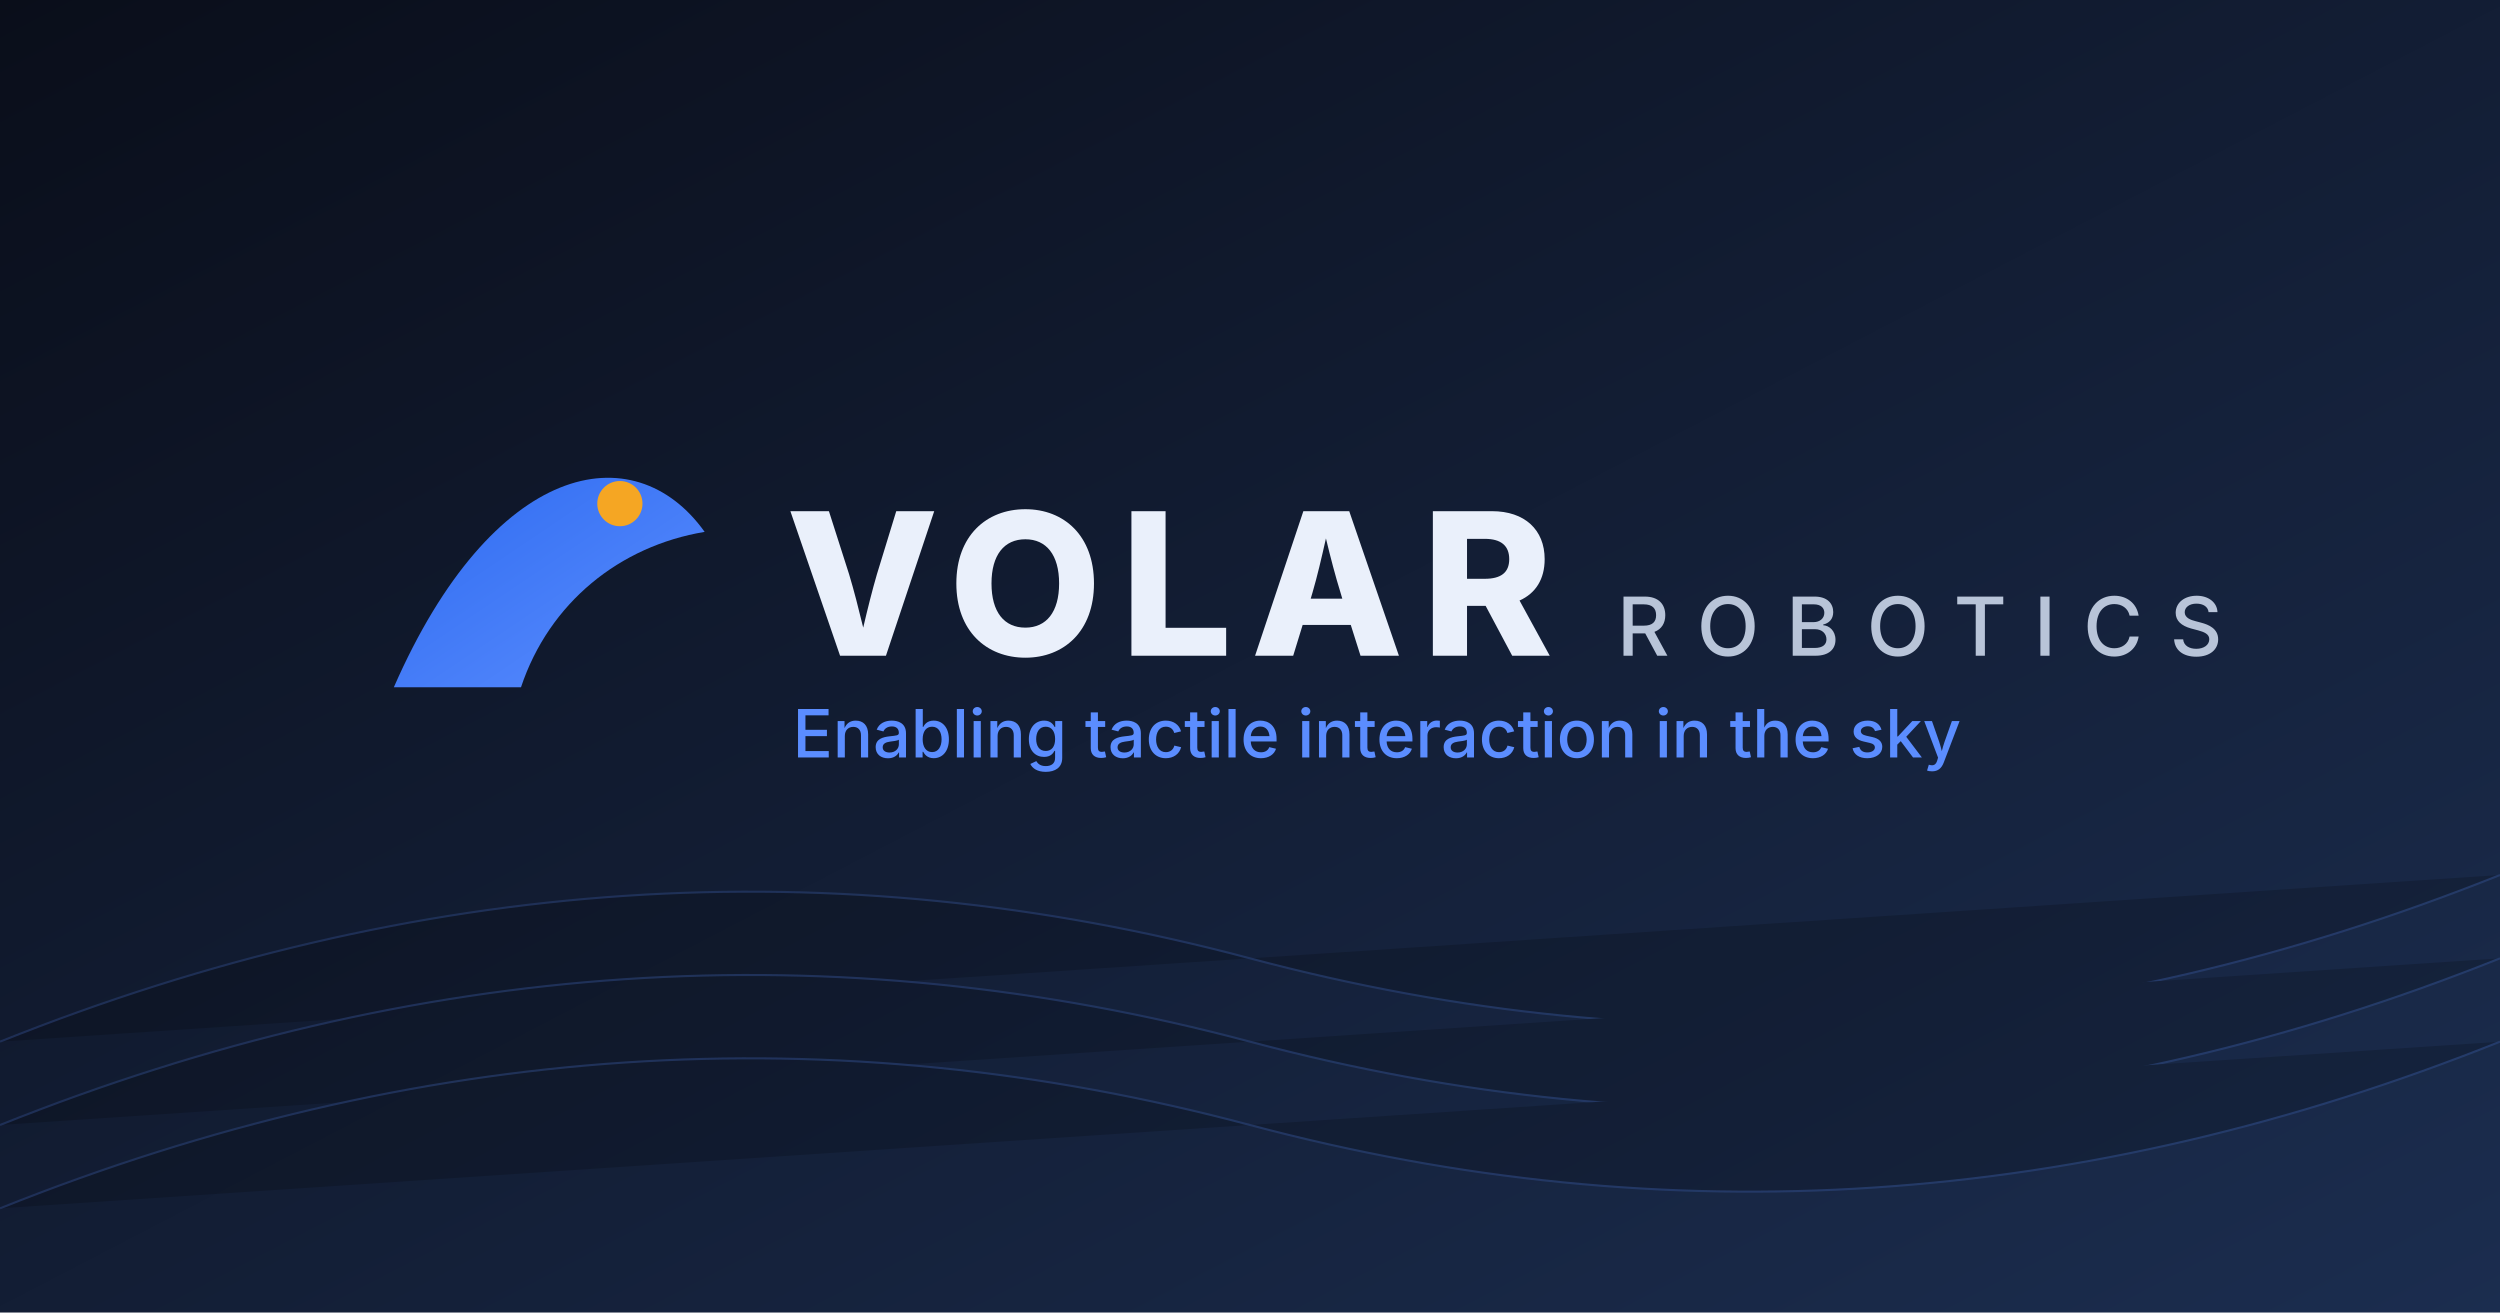
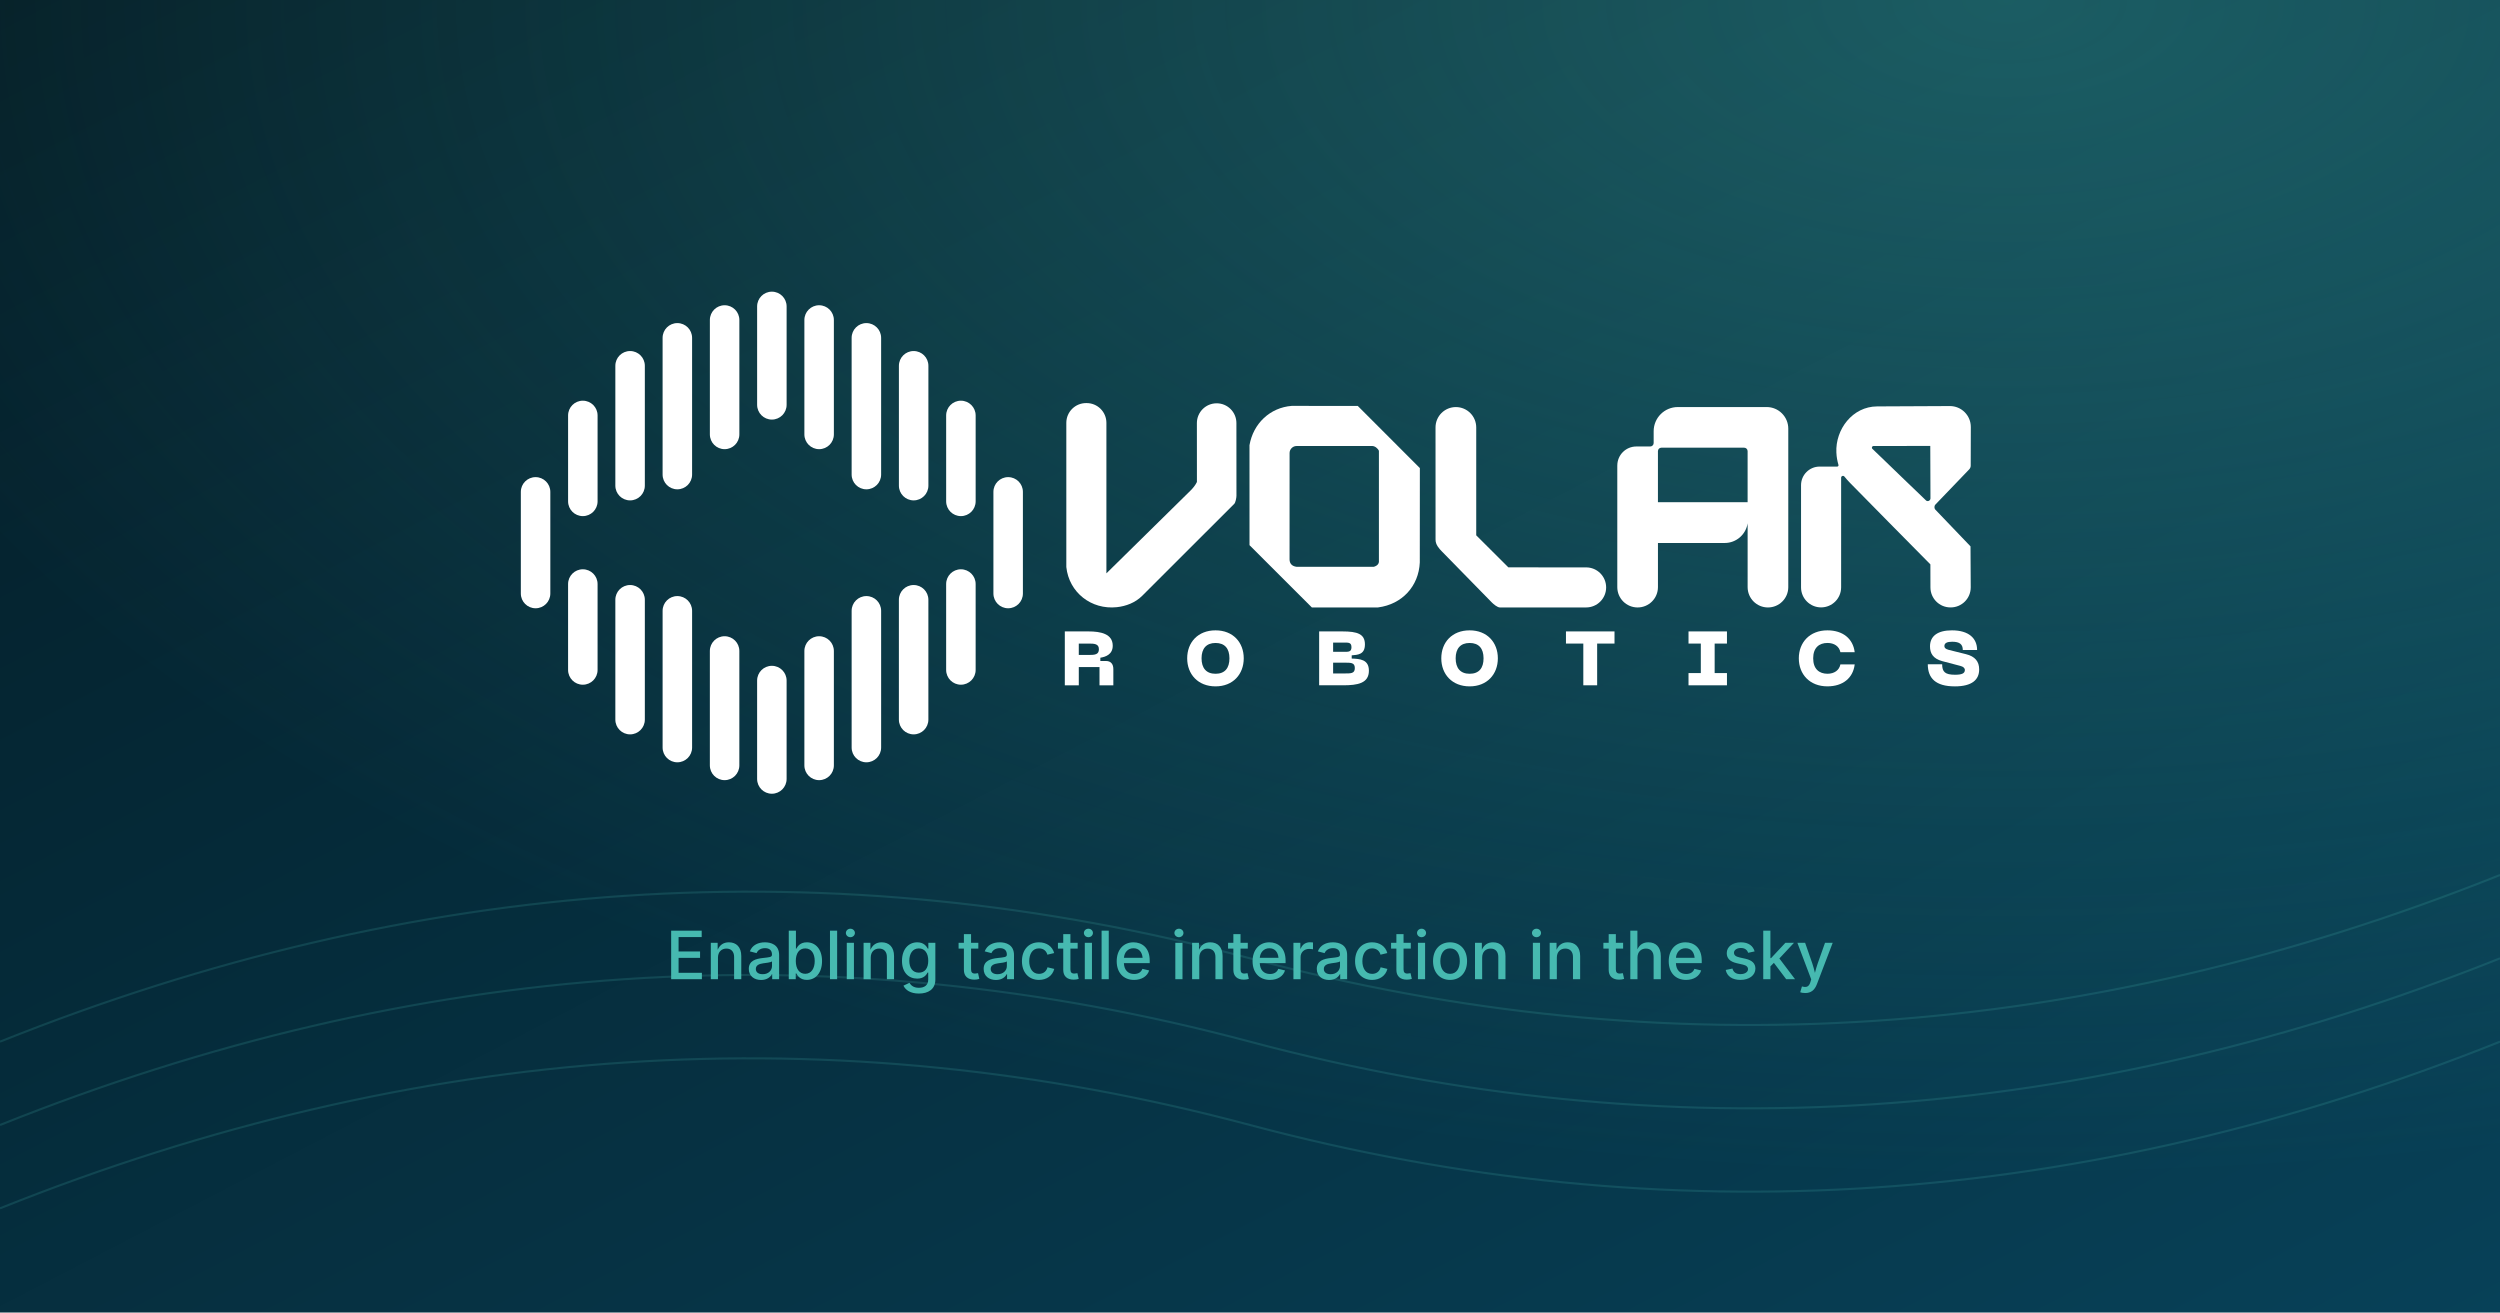
- <svg xmlns="http://www.w3.org/2000/svg" viewBox="0 0 1200 630" version="1.1" id="svg34915">
-   <defs id="defs34891">
+ <svg xmlns="http://www.w3.org/2000/svg" viewBox="0 0 1200 630" role="img" aria-label="Volar Robotics — enabling tactile interaction in the sky">
+   <defs>
    <linearGradient id="bg" x1="0" y1="0" x2="1" y2="1">
-       <stop offset="0" stop-color="#0A0E1A" id="stop34881" />
-       <stop offset="1" stop-color="#1B2D4F" id="stop34883" />
+       <stop offset="0" stop-color="#041C25" />
+       <stop offset="1" stop-color="#074158" />
    </linearGradient>
-     <linearGradient id="acc" x1="0" y1="0" x2="1" y2="1">
-       <stop offset="0" stop-color="#2E6BF0" id="stop34886" />
-       <stop offset="1" stop-color="#5B8DFF" id="stop34888" />
-     </linearGradient>
-     <linearGradient id="g" x1="8.21" y1="19.906" x2="44.334" y2="56.03" gradientTransform="matrix(4.130211,0,0,2.783886,155.1247,173.921)" gradientUnits="userSpaceOnUse">
-       <stop offset="0" stop-color="#2E6BF0" id="stop29021" />
-       <stop offset="1" stop-color="#5B8DFF" id="stop29023" />
-     </linearGradient>
+     <radialGradient id="glow" cx=".8" cy="0" r=".9">
+       <stop offset="0" stop-color="#46B9B0" stop-opacity=".35" />
+       <stop offset="1" stop-color="#46B9B0" stop-opacity="0" />
+     </radialGradient>
  </defs>
-   <rect width="1200" height="630" fill="url(#bg)" id="rect34893" />
-   <g opacity=".18" stroke="#5B8DFF" stroke-width="1" id="g34901">
-     <path d="M0 500 Q 300 380 600 460 T 1200 420" id="path34895" />
-     <path d="M0 540 Q 300 420 600 500 T 1200 460" id="path34897" />
-     <path d="M0 580 Q 300 460 600 540 T 1200 500" id="path34899" />
+   <rect width="1200" height="630" fill="url(#bg)" />
+   <rect width="1200" height="630" fill="url(#glow)" />
+   <g opacity=".18" fill="none" stroke="#46B9B0" stroke-width="1">
+     <path d="M0 500 Q 300 380 600 460 T 1200 420" />
+     <path d="M0 540 Q 300 420 600 500 T 1200 460" />
+     <path d="M0 580 Q 300 460 600 540 T 1200 500" />
  </g>
-   <g fill="#ffffff" font-family="Inter, system-ui, sans-serif" id="g34913" transform="translate(-119.5273,13.58594)">
-     <text x="500" y="350" font-size="32px" font-weight="500" fill="#5B8DFF" id="text34911">Enabling tactile interaction in the sky</text>
+   <g fill="#FFFFFF" transform="translate(250,140) scale(0.651797)">
+     <g transform="translate(-423.03,-415.02)">
+       <g>
+         <g>
+           <rect x="423.03" y="551.6" width="21.72" height="96.58" rx="10.86" ry="10.86" />
+           <rect x="457.83" y="495.31" width="21.72" height="85" rx="10.86" ry="10.86" />
+           <rect x="492.63" y="458.74" width="21.72" height="109.99" rx="10.86" ry="10.86" />
+           <rect x="527.43" y="438.16" width="21.72" height="122.42" rx="10.86" ry="10.86" />
+           <rect x="562.24" y="425.02" width="21.72" height="105.99" rx="10.86" ry="10.86" />
+           <rect x="597.04" y="415.02" width="21.72" height="94.2" rx="10.86" ry="10.86" />
+           <rect x="631.84" y="425.02" width="21.72" height="105.99" rx="10.86" ry="10.86" />
+           <rect x="666.64" y="438.16" width="21.72" height="122.42" rx="10.86" ry="10.86" />
+           <rect x="701.45" y="458.74" width="21.72" height="109.99" rx="10.86" ry="10.86" />
+           <rect x="736.25" y="495.31" width="21.72" height="85" rx="10.86" ry="10.86" />
+         </g>
+         <g>
+           <rect x="771.05" y="551.6" width="21.72" height="96.58" rx="10.86" ry="10.86" transform="rotate(180,781.9085,599.8882)" />
+           <rect x="736.25" y="619.47" width="21.72" height="85" rx="10.86" ry="10.86" transform="rotate(180,747.1068,661.9675)" />
+           <rect x="701.45" y="631.05" width="21.72" height="109.99" rx="10.86" ry="10.86" transform="rotate(180,712.3039,686.0458)" />
+           <rect x="666.64" y="639.19" width="21.72" height="122.42" rx="10.86" ry="10.86" transform="rotate(180,677.5016,700.4013)" />
+           <rect x="631.84" y="668.77" width="21.72" height="105.99" rx="10.86" ry="10.86" transform="rotate(180,642.6993,721.7624)" />
+           <rect x="597.04" y="690.56" width="21.72" height="94.2" rx="10.86" ry="10.86" transform="rotate(180,607.8971,737.6573)" />
+           <rect x="562.24" y="668.77" width="21.72" height="105.99" rx="10.86" ry="10.86" transform="rotate(180,573.0947,721.7624)" />
+           <rect x="527.43" y="639.19" width="21.72" height="122.42" rx="10.86" ry="10.86" transform="rotate(180,538.2925,700.4013)" />
+           <rect x="492.63" y="631.05" width="21.72" height="109.99" rx="10.86" ry="10.86" transform="rotate(180,503.4902,686.0458)" />
+           <rect x="457.83" y="619.47" width="21.72" height="85" rx="10.86" ry="10.86" transform="rotate(180,468.6879,661.9683)" />
+         </g>
+       </g>
+       <g>
+         <path d="m 1430.71,585.13 -28.83,-29.29 c -1.51,-1.53 -2.85,-3.07 -4.14,-4.66 -0.8,-1 -2.41,-0.42 -2.41,0.86 v 80.74 c -0.01,8.15 -6.62,14.75 -14.77,14.75 v 0 c -8.15,0 -14.75,-6.61 -14.75,-14.75 v -75.24 c 0,-7.57 6.13,-13.71 13.7,-13.71 h 12.95 c 0.62,0 1.08,-0.6 0.91,-1.2 -0.86,-3.04 -1.37,-5.59 -1.54,-9.1 -0.82,-17.06 11.88,-33.92 30,-34.01 l 53.52,-0.26 c 8.56,-0.04 15.51,6.9 15.49,15.45 l -0.08,28.41 c 0,1.03 -0.4,2.02 -1.12,2.77 l -24.82,25.85 c -1.05,1.1 -1.05,2.83 0,3.92 l 25.79,26.93 0.16,30.13 c 0.04,8.17 -6.56,14.82 -14.73,14.83 h -0.16 c -8.15,0.02 -14.76,-6.57 -14.78,-14.72 l -0.04,-16.98 z m 27.1,-16.39 c 0,0 0.02,0.01 0.02,0.02 1.24,1.16 3.3,0.15 3.29,-1.55 l -0.14,-38.58 -41.79,0.05 c -1.1,0 -1.63,1.34 -0.84,2.09 l 7.82,7.5 15.46,14.92 16.18,15.54 z" />
+         <path d="m 1054.33,647.56 -48.76,0.02 -45.92,-45.87 -0.02,-73.61 c 2.74,-15.93 15.09,-27.74 31.15,-28.97 l 48.61,0.06 45.71,45.75 -0.05,69.49 c -0.77,17.43 -12.97,30.82 -30.72,33.12 z m -3.16,-29.92 c 2.58,-0.75 4.02,-2.27 3.77,-4.61 v -80.81 c -0.83,-1.86 -2.98,-3.56 -5.06,-3.56 l -55.63,0.03 c -2.75,0 -5.09,2.36 -5.09,5.1 l -0.02,78.37 c 0,3.15 1.87,5.06 5.09,5.46 h 56.95 z" />
+         <path d="m 935.46,497.23 c 8.03,0 14.54,6.51 14.54,14.54 l 0.03,53.55 c 0,1.44 -0.65,4.98 -1.62,5.95 L 880.62,639 c -5.11,5.1 -11.96,7.64 -18.66,8.37 -18.78,2.02 -35.23,-10.79 -37.22,-29.56 V 511.62 c 0.01,-8.04 6.53,-14.56 14.57,-14.55 h 0.41 c 8.03,0 14.54,6.52 14.54,14.55 v 110.84 c 0,0 61.78,-60.8 61.78,-60.8 2.06,-2.03 3.63,-3.99 4.88,-6.47 l -0.03,-43.39 c 0,-8.04 6.52,-14.57 14.56,-14.56 v 0 z" />
+         <path d="m 1222.28,632.78 c 0.02,8.16 -6.59,14.79 -14.75,14.79 h -63.55 c -1.74,0 -4.62,-2.38 -5.8,-3.59 l -36.7,-37.49 c -2.3,-2.35 -4.82,-5.13 -4.83,-8.77 L 1096.63,515 c 0,-8.29 6.73,-15.01 15.03,-14.99 v 0 c 8.26,0.02 14.94,6.72 14.95,14.98 v 79.46 c 0,0 23.65,23.59 23.65,23.59 l 57.28,0.03 c 8.13,0 14.72,6.58 14.74,14.71 z" />
+         <path d="m 1230.49,543.06 v 89.55 c 0,8.27 6.7,14.97 14.97,14.97 v 0 c 8.27,0 14.97,-6.7 14.97,-14.97 V 600.1 h 49.17 c 8.56,0 15.63,-6.31 16.87,-14.52 v 47.03 c 0,8.27 6.7,14.97 14.97,14.97 v 0 c 8.27,0 14.97,-6.7 14.97,-14.97 v -116.7 c 0,-8.79 -7.13,-15.92 -15.92,-15.92 h -65.41 c -9.84,0 -17.81,7.97 -17.81,17.81 v 8.7 c 0,1.4 -1.13,2.53 -2.53,2.53 h -10.21 c -7.75,0 -14.03,6.28 -14.03,14.03 z m 29.93,26.98 v -37.59 c 0,-1.4 1.13,-2.53 2.53,-2.53 h 60.98 c 1.4,0 2.53,1.13 2.53,2.53 v 37.59 z" />
+       </g>
+       <g>
+         <path d="m 823.62,665.22 h 17.51 c 8.95,0 17.79,1.8 17.79,10.53 0,6.59 -5.52,8.27 -9.12,8.84 v 2.42 h 4.28 c 3.38,0 5.29,2.25 5.29,5.91 v 11.99 h -10.19 v -13.45 h -15.25 v 13.45 h -10.3 v -39.68 z m 17.51,17.34 c 4.62,0 7.6,-0.23 7.6,-4.22 0,-3.99 -3.26,-4.17 -7.6,-4.17 h -7.21 v 8.39 z" />
+         <path d="m 934.63,664.43 c 12.89,0 20.77,8.89 20.77,20.6 0,11.71 -7.88,20.66 -20.77,20.66 -12.89,0 -20.88,-8.89 -20.88,-20.66 0,-11.77 7.94,-20.6 20.88,-20.6 z m 0,31.98 c 6.87,0 10.24,-4.17 10.24,-11.37 0,-7.2 -3.43,-11.31 -10.24,-11.31 -6.81,0 -10.3,4.17 -10.3,11.31 0,7.14 3.43,11.37 10.3,11.37 z" />
+         <path d="m 1010.92,665.22 h 17.17 c 11.09,0 16.55,1.91 16.55,9.57 0,7.66 -5.52,7.66 -9.74,8.05 v 2.36 c 6.02,0.23 12.67,0.62 12.67,8.95 0,9.34 -8.39,10.75 -19.08,10.75 h -17.56 v -39.68 z m 18.18,15.03 c 3.15,0 5.63,0.23 5.63,-3.38 0,-3.61 -2.25,-3.43 -5.63,-3.43 h -7.88 v 6.81 z m -0.06,15.93 c 5.24,0 8.16,0.17 8.16,-4 0,-4.17 -3.1,-3.94 -8.16,-3.94 h -7.82 v 7.94 z" />
+         <path d="m 1121.76,664.43 c 12.89,0 20.77,8.89 20.77,20.6 0,11.71 -7.88,20.66 -20.77,20.66 -12.89,0 -20.88,-8.89 -20.88,-20.66 0,-11.77 7.94,-20.6 20.88,-20.6 z m 0,31.98 c 6.87,0 10.24,-4.17 10.24,-11.37 0,-7.2 -3.43,-11.31 -10.24,-11.31 -6.81,0 -10.3,4.17 -10.3,11.31 0,7.14 3.43,11.37 10.3,11.37 z" />
+         <path d="m 1228.44,665.22 v 8.95 h -12.78 v 30.73 h -10.19 v -30.73 h -12.78 v -8.95 h 35.74 z" />
+         <path d="m 1311.25,665.22 v 8.95 h -9.06 v 21.73 h 9.06 v 9.01 h -28.31 v -9.01 h 9.06 v -21.73 h -9.06 v -8.95 z" />
+         <path d="m 1364.17,685.03 c 0,-11.71 8.05,-20.6 21.05,-20.6 11.37,0 18.91,6.14 20.1,16.1 h -10.53 c -0.84,-4.28 -4.5,-6.81 -9.51,-6.81 -6.14,0 -10.53,3.49 -10.53,11.31 0,7.82 4.39,11.37 10.53,11.37 5.01,0 8.67,-2.59 9.51,-6.87 h 10.53 c -1.18,10.02 -8.73,16.15 -20.1,16.15 -13,0 -21.05,-8.89 -21.05,-20.66 z" />
+         <path d="m 1479.02,705.69 c -14.02,0 -19.87,-5.97 -19.87,-16.27 h 10.58 c 0,5.63 2.2,7.71 9.51,7.71 5.01,0 7.21,-1.01 7.21,-3.49 0,-1.41 -1.13,-2.48 -3.38,-3.04 l -13.28,-3.49 c -6.87,-1.86 -9.01,-5.85 -9.01,-10.86 0,-7.71 5.74,-11.82 16.16,-11.82 12.38,0 18.52,5.85 18.52,14.47 h -10.53 c 0,-4.28 -2.42,-6.08 -7.82,-6.08 -3.77,0 -5.74,0.96 -5.74,3.21 0,1.13 0.62,2.08 3.1,2.76 l 12.89,3.21 c 6.59,1.63 9.63,5.4 9.63,11.2 0,7.54 -5.18,12.5 -17.96,12.5 z" />
+       </g>
+     </g>
  </g>
-   <g fill="#EAF0FB" font-family="Inter, system-ui, sans-serif" font-weight="800" font-size="22px" letter-spacing="2" id="g30645" transform="matrix(4.336406,0,0,4.336406,151.7203,193.3294)">
-     <text x="52" y="28" id="text30643">VOLAR</text>
-   </g>
-   <g fill="#B8C4D8" font-family="Inter, system-ui, sans-serif" font-weight="500" font-size="9px" letter-spacing="3" id="g30649" transform="matrix(4.336406,0,0,4.336406,151.7203,193.3294)">
-     <text x="144" y="28" id="text30647">ROBOTICS</text>
-   </g>
-   <path d="m 189.033,329.901 c 47.472,-108.508 115.29,-122.072 149.198,-74.599 -40.691,6.782 -74.599,33.909 -88.163,74.599 z" fill="url(#g)" id="path29030" style="fill:url(#g);stroke-width:3.391" />
-   <circle cx="297.541" cy="241.739" r="10.851" fill="#F5A623" id="circle29032" style="stroke-width:3.391" />
+   <text x="600" y="470" text-anchor="middle" fill="#46B9B0" font-family="Inter, system-ui, sans-serif" font-size="32" font-weight="500">Enabling tactile interaction in the sky</text>
</svg>
